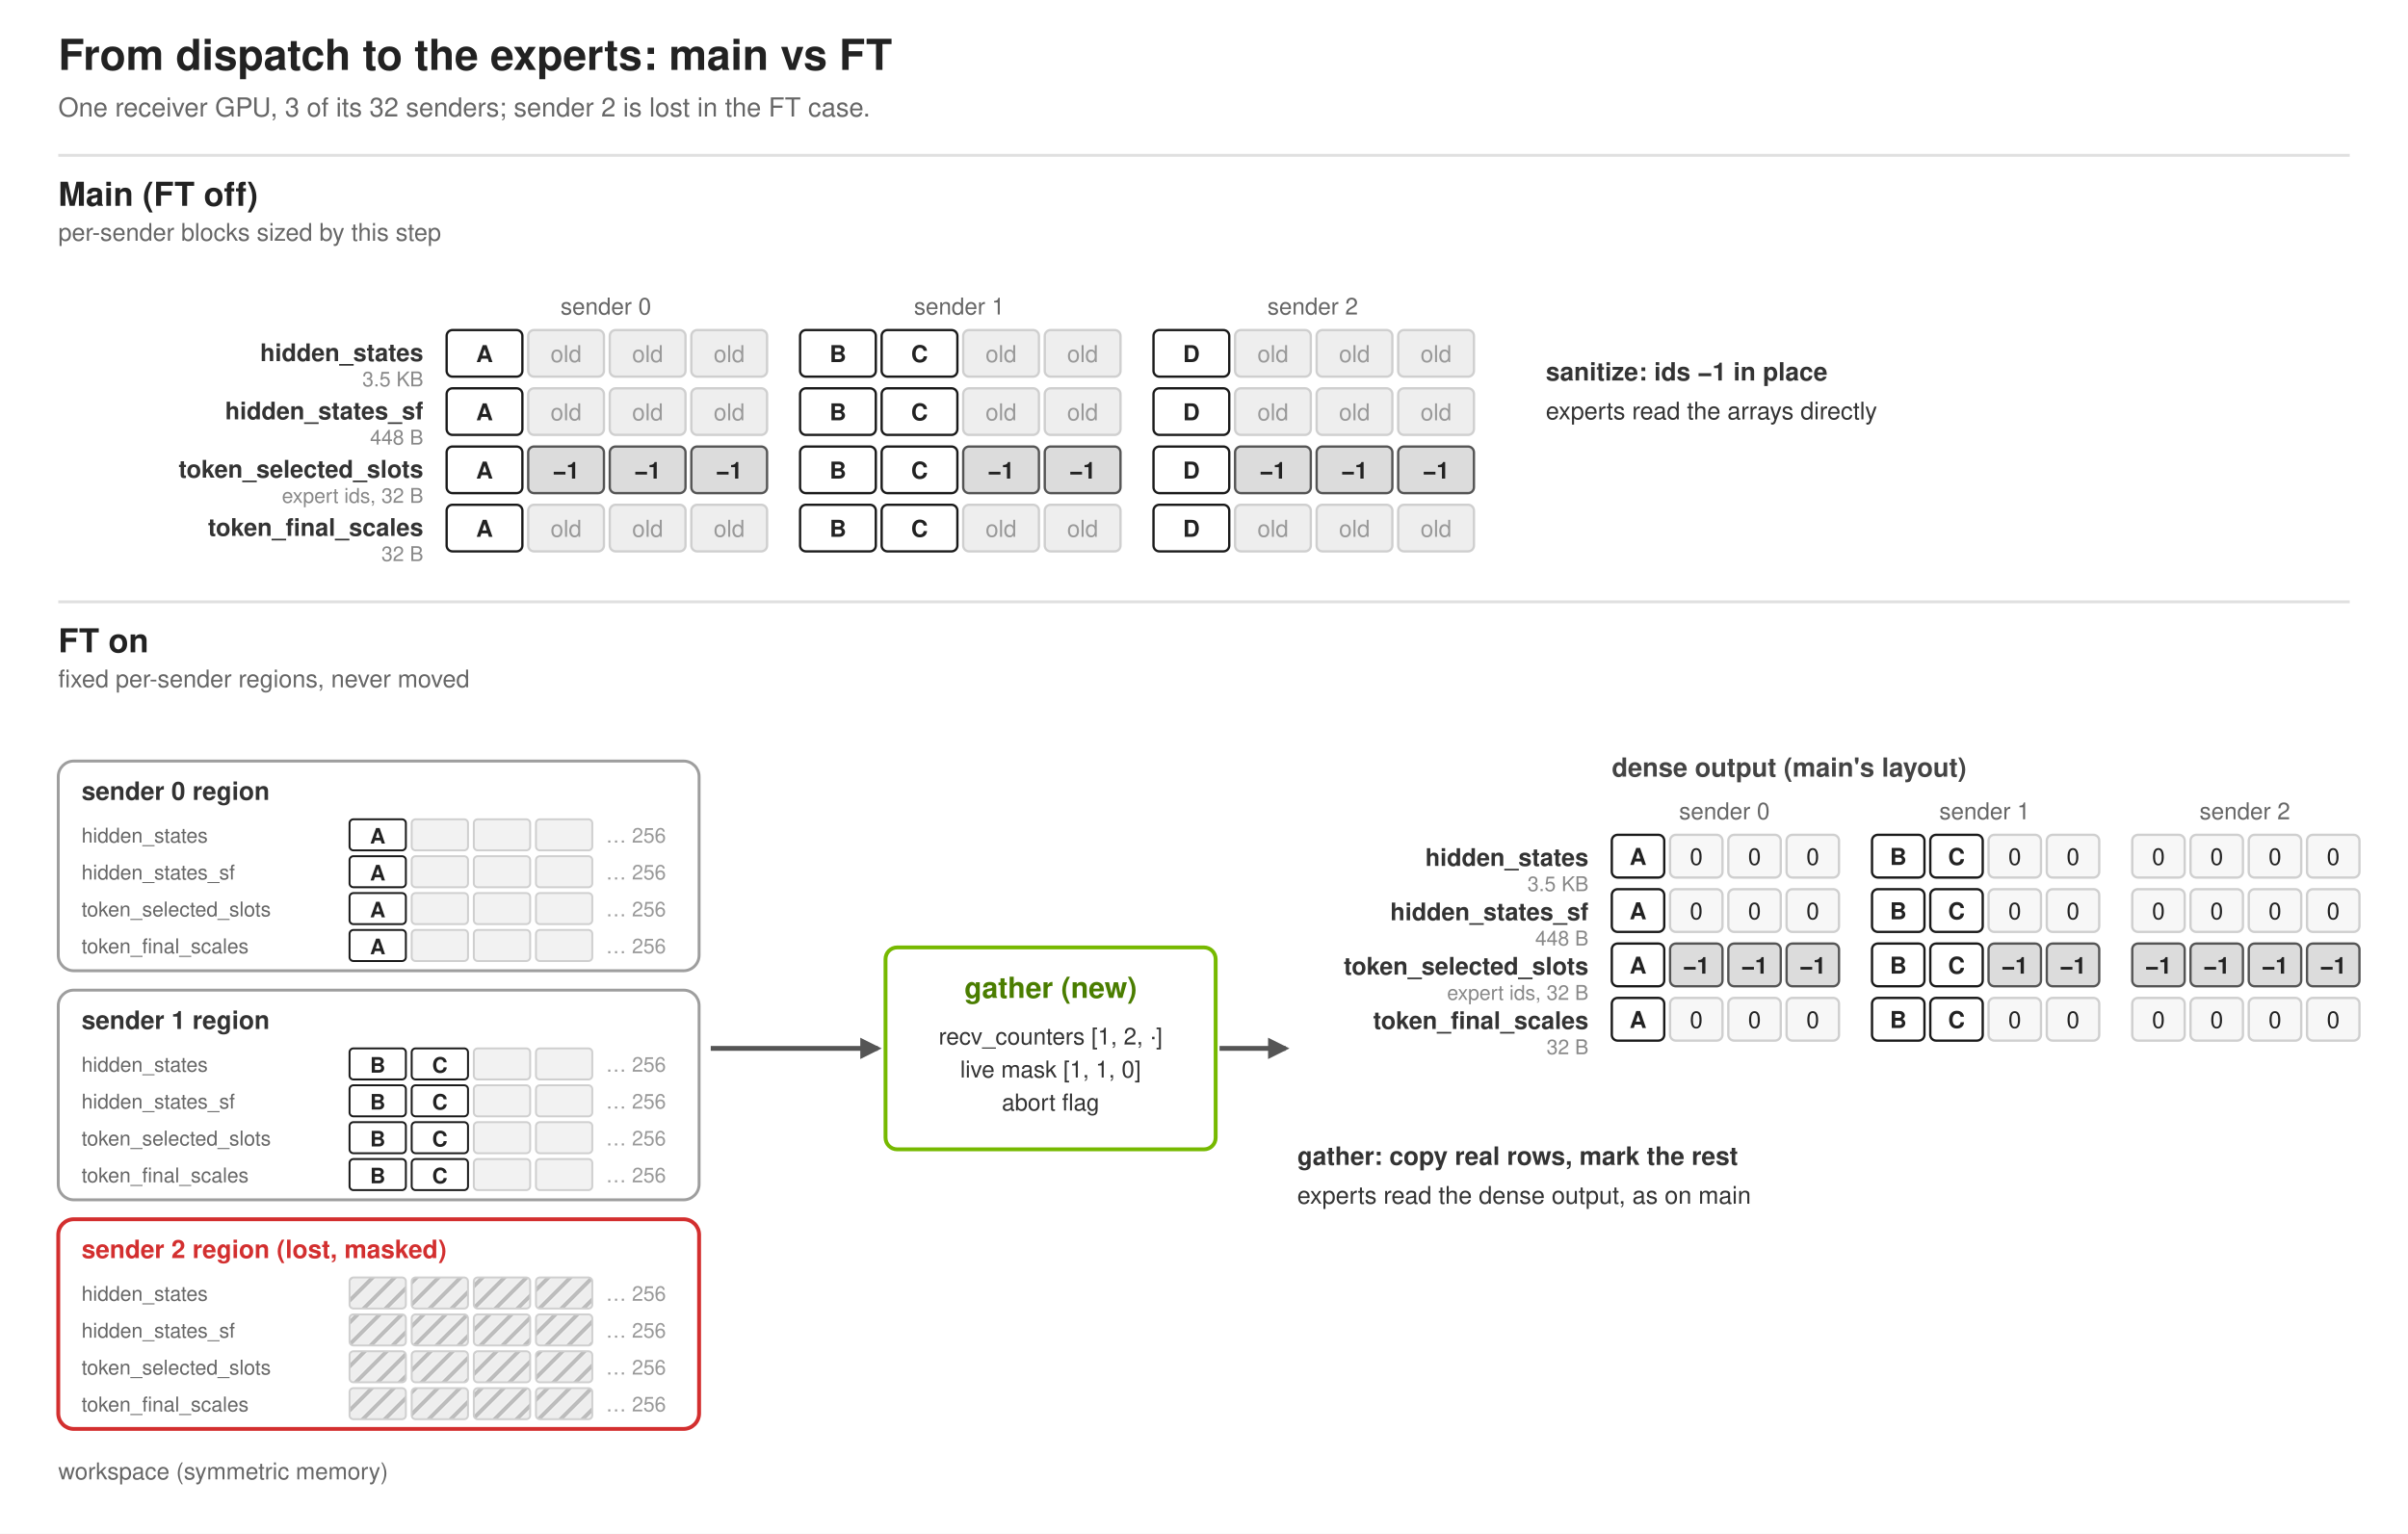
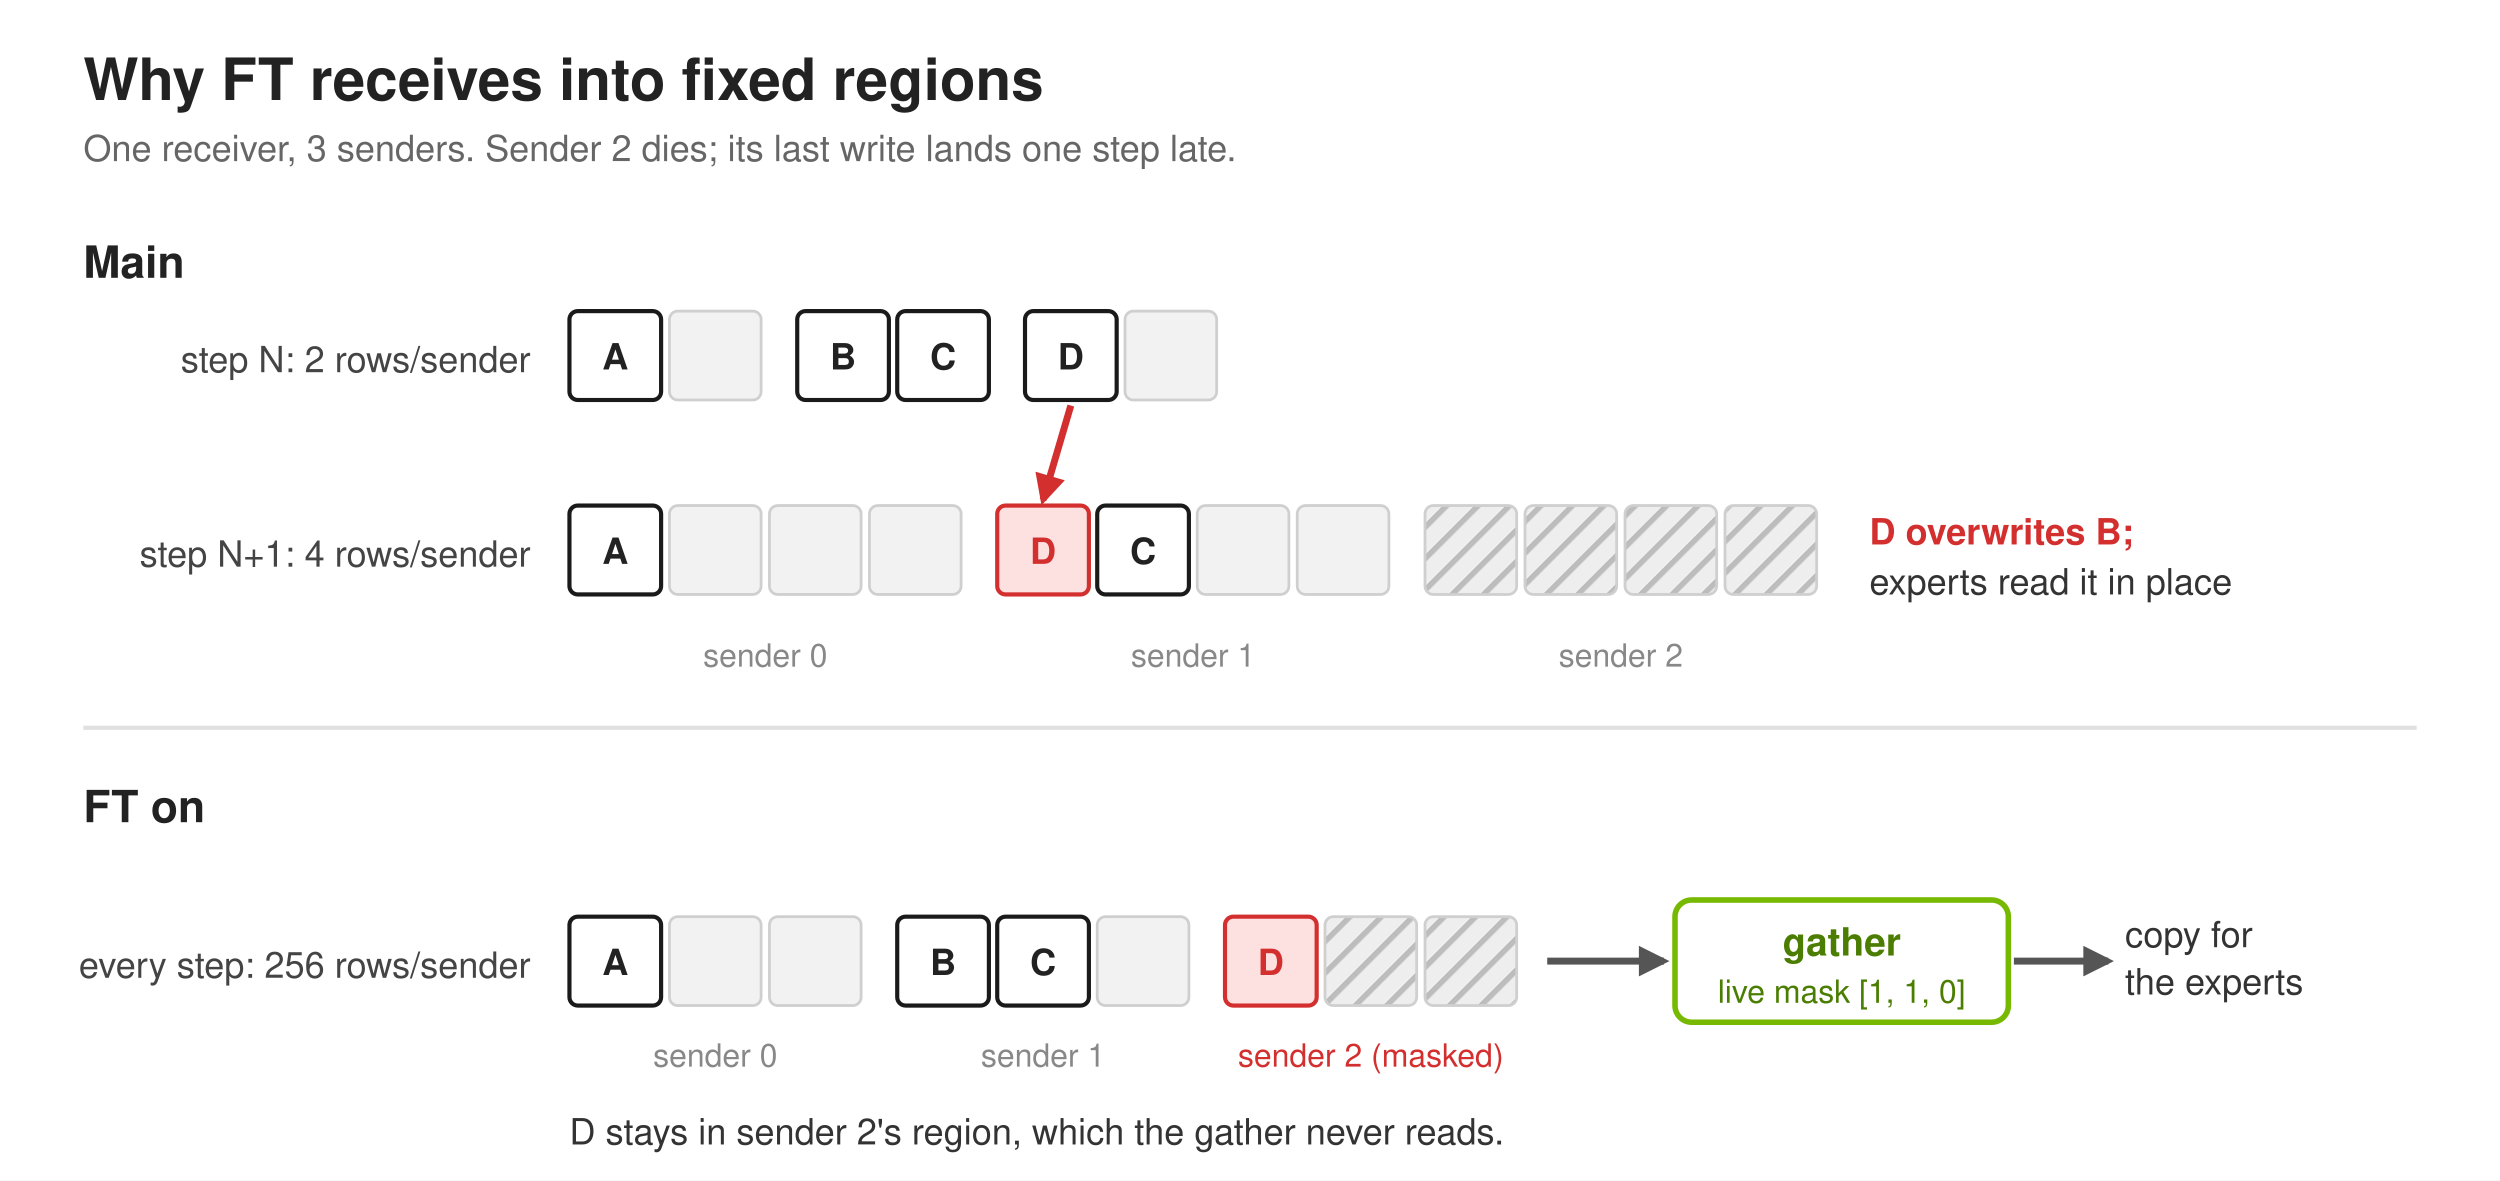
- <svg xmlns="http://www.w3.org/2000/svg" width="1240" height="790" font-family="Helvetica, Arial, sans-serif">
+ <svg xmlns="http://www.w3.org/2000/svg" width="900" height="425" font-family="Helvetica, Arial, sans-serif">
  <rect width="100%" height="100%" fill="white" />
  <defs>
    <marker id="blue" markerWidth="11" markerHeight="11" refX="9" refY="5.5" orient="auto-start-reverse" markerUnits="userSpaceOnUse">
      <path d="M0,0 L11,5.5 L0,11 z" fill="#76b900" />
    </marker>
    <marker id="purple" markerWidth="11" markerHeight="11" refX="9" refY="5.5" orient="auto-start-reverse" markerUnits="userSpaceOnUse">
      <path d="M0,0 L11,5.5 L0,11 z" fill="#1a1a1a" />
    </marker>
    <marker id="orange" markerWidth="11" markerHeight="11" refX="9" refY="5.5" orient="auto-start-reverse" markerUnits="userSpaceOnUse">
      <path d="M0,0 L11,5.5 L0,11 z" fill="#1a1a1a" />
    </marker>
    <marker id="red" markerWidth="11" markerHeight="11" refX="9" refY="5.5" orient="auto-start-reverse" markerUnits="userSpaceOnUse">
      <path d="M0,0 L11,5.5 L0,11 z" fill="#d32f2f" />
    </marker>
    <marker id="gray" markerWidth="11" markerHeight="11" refX="9" refY="5.5" orient="auto-start-reverse" markerUnits="userSpaceOnUse">
      <path d="M0,0 L11,5.5 L0,11 z" fill="#555" />
    </marker>
    <marker id="green" markerWidth="11" markerHeight="11" refX="9" refY="5.5" orient="auto-start-reverse" markerUnits="userSpaceOnUse">
      <path d="M0,0 L11,5.5 L0,11 z" fill="#757575" />
    </marker>
    <pattern id="hatch" width="8" height="8" patternUnits="userSpaceOnUse" patternTransform="rotate(45)">
      <rect width="8" height="8" fill="#eeeeee" />
      <line x1="0" y1="0" x2="0" y2="8" stroke="#bdbdbd" stroke-width="4" />
    </pattern>
  </defs>
-   <text x="30" y="36" font-size="22" fill="#222" text-anchor="start" font-weight="bold">From dispatch to the experts: main vs FT</text>
-   <text x="30" y="60" font-size="13.5" fill="#666" text-anchor="start" font-weight="normal">One receiver GPU, 3 of its 32 senders; sender 2 is lost in the FT case.</text>
-   <line x1="30" y1="80" x2="1210" y2="80" stroke="#e0e0e0" stroke-width="1.5" />
-   <text x="30" y="106" font-size="17" fill="#222" text-anchor="start" font-weight="bold">Main (FT off)</text>
-   <text x="30" y="124" font-size="12.5" fill="#666" text-anchor="start" font-weight="normal">per-sender blocks sized by this step</text>
-   <text x="312" y="162" font-size="12" fill="#666" text-anchor="middle" font-weight="normal">sender 0</text>
-   <text x="494" y="162" font-size="12" fill="#666" text-anchor="middle" font-weight="normal">sender 1</text>
-   <text x="676" y="162" font-size="12" fill="#666" text-anchor="middle" font-weight="normal">sender 2</text>
-   <text x="218" y="186" font-size="12.5" fill="#333" text-anchor="end" font-weight="bold">hidden_states</text>
-   <text x="218" y="199" font-size="10.5" fill="#888" text-anchor="end" font-weight="normal">3.5 KB</text>
-   <rect x="230" y="170" width="39" height="24" rx="3" fill="white" stroke="#1a1a1a" stroke-width="1.2" />
-   <text x="249.5" y="186.5" font-size="12" fill="#222" text-anchor="middle" font-weight="bold">A</text>
-   <rect x="272" y="170" width="39" height="24" rx="3" fill="#eeeeee" stroke="#cfcfcf" stroke-width="1.2" />
-   <text x="291.5" y="186.5" font-size="12" fill="#999" text-anchor="middle" font-weight="normal">old</text>
-   <rect x="314" y="170" width="39" height="24" rx="3" fill="#eeeeee" stroke="#cfcfcf" stroke-width="1.2" />
-   <text x="333.5" y="186.5" font-size="12" fill="#999" text-anchor="middle" font-weight="normal">old</text>
-   <rect x="356" y="170" width="39" height="24" rx="3" fill="#eeeeee" stroke="#cfcfcf" stroke-width="1.2" />
-   <text x="375.5" y="186.5" font-size="12" fill="#999" text-anchor="middle" font-weight="normal">old</text>
-   <rect x="412" y="170" width="39" height="24" rx="3" fill="white" stroke="#1a1a1a" stroke-width="1.2" />
-   <text x="431.5" y="186.5" font-size="12" fill="#222" text-anchor="middle" font-weight="bold">B</text>
-   <rect x="454" y="170" width="39" height="24" rx="3" fill="white" stroke="#1a1a1a" stroke-width="1.2" />
-   <text x="473.5" y="186.5" font-size="12" fill="#222" text-anchor="middle" font-weight="bold">C</text>
-   <rect x="496" y="170" width="39" height="24" rx="3" fill="#eeeeee" stroke="#cfcfcf" stroke-width="1.2" />
-   <text x="515.5" y="186.5" font-size="12" fill="#999" text-anchor="middle" font-weight="normal">old</text>
-   <rect x="538" y="170" width="39" height="24" rx="3" fill="#eeeeee" stroke="#cfcfcf" stroke-width="1.2" />
-   <text x="557.5" y="186.5" font-size="12" fill="#999" text-anchor="middle" font-weight="normal">old</text>
-   <rect x="594" y="170" width="39" height="24" rx="3" fill="white" stroke="#1a1a1a" stroke-width="1.2" />
-   <text x="613.5" y="186.5" font-size="12" fill="#222" text-anchor="middle" font-weight="bold">D</text>
-   <rect x="636" y="170" width="39" height="24" rx="3" fill="#eeeeee" stroke="#cfcfcf" stroke-width="1.2" />
-   <text x="655.5" y="186.5" font-size="12" fill="#999" text-anchor="middle" font-weight="normal">old</text>
-   <rect x="678" y="170" width="39" height="24" rx="3" fill="#eeeeee" stroke="#cfcfcf" stroke-width="1.2" />
-   <text x="697.5" y="186.5" font-size="12" fill="#999" text-anchor="middle" font-weight="normal">old</text>
-   <rect x="720" y="170" width="39" height="24" rx="3" fill="#eeeeee" stroke="#cfcfcf" stroke-width="1.2" />
-   <text x="739.5" y="186.5" font-size="12" fill="#999" text-anchor="middle" font-weight="normal">old</text>
-   <text x="218" y="216" font-size="12.5" fill="#333" text-anchor="end" font-weight="bold">hidden_states_sf</text>
-   <text x="218" y="229" font-size="10.5" fill="#888" text-anchor="end" font-weight="normal">448 B</text>
-   <rect x="230" y="200" width="39" height="24" rx="3" fill="white" stroke="#1a1a1a" stroke-width="1.2" />
-   <text x="249.5" y="216.5" font-size="12" fill="#222" text-anchor="middle" font-weight="bold">A</text>
-   <rect x="272" y="200" width="39" height="24" rx="3" fill="#eeeeee" stroke="#cfcfcf" stroke-width="1.2" />
-   <text x="291.5" y="216.5" font-size="12" fill="#999" text-anchor="middle" font-weight="normal">old</text>
-   <rect x="314" y="200" width="39" height="24" rx="3" fill="#eeeeee" stroke="#cfcfcf" stroke-width="1.2" />
-   <text x="333.5" y="216.5" font-size="12" fill="#999" text-anchor="middle" font-weight="normal">old</text>
-   <rect x="356" y="200" width="39" height="24" rx="3" fill="#eeeeee" stroke="#cfcfcf" stroke-width="1.2" />
-   <text x="375.5" y="216.5" font-size="12" fill="#999" text-anchor="middle" font-weight="normal">old</text>
-   <rect x="412" y="200" width="39" height="24" rx="3" fill="white" stroke="#1a1a1a" stroke-width="1.2" />
-   <text x="431.5" y="216.5" font-size="12" fill="#222" text-anchor="middle" font-weight="bold">B</text>
-   <rect x="454" y="200" width="39" height="24" rx="3" fill="white" stroke="#1a1a1a" stroke-width="1.2" />
-   <text x="473.5" y="216.5" font-size="12" fill="#222" text-anchor="middle" font-weight="bold">C</text>
-   <rect x="496" y="200" width="39" height="24" rx="3" fill="#eeeeee" stroke="#cfcfcf" stroke-width="1.2" />
-   <text x="515.5" y="216.5" font-size="12" fill="#999" text-anchor="middle" font-weight="normal">old</text>
-   <rect x="538" y="200" width="39" height="24" rx="3" fill="#eeeeee" stroke="#cfcfcf" stroke-width="1.2" />
-   <text x="557.5" y="216.5" font-size="12" fill="#999" text-anchor="middle" font-weight="normal">old</text>
-   <rect x="594" y="200" width="39" height="24" rx="3" fill="white" stroke="#1a1a1a" stroke-width="1.2" />
-   <text x="613.5" y="216.5" font-size="12" fill="#222" text-anchor="middle" font-weight="bold">D</text>
-   <rect x="636" y="200" width="39" height="24" rx="3" fill="#eeeeee" stroke="#cfcfcf" stroke-width="1.2" />
-   <text x="655.5" y="216.5" font-size="12" fill="#999" text-anchor="middle" font-weight="normal">old</text>
-   <rect x="678" y="200" width="39" height="24" rx="3" fill="#eeeeee" stroke="#cfcfcf" stroke-width="1.2" />
-   <text x="697.5" y="216.5" font-size="12" fill="#999" text-anchor="middle" font-weight="normal">old</text>
-   <rect x="720" y="200" width="39" height="24" rx="3" fill="#eeeeee" stroke="#cfcfcf" stroke-width="1.2" />
-   <text x="739.5" y="216.5" font-size="12" fill="#999" text-anchor="middle" font-weight="normal">old</text>
-   <text x="218" y="246" font-size="12.5" fill="#333" text-anchor="end" font-weight="bold">token_selected_slots</text>
-   <text x="218" y="259" font-size="10.5" fill="#888" text-anchor="end" font-weight="normal">expert ids, 32 B</text>
-   <rect x="230" y="230" width="39" height="24" rx="3" fill="white" stroke="#1a1a1a" stroke-width="1.2" />
-   <text x="249.5" y="246.5" font-size="12" fill="#222" text-anchor="middle" font-weight="bold">A</text>
-   <rect x="272" y="230" width="39" height="24" rx="3" fill="#dcdcdc" stroke="#555" stroke-width="1.2" />
-   <text x="291.5" y="246.5" font-size="12" fill="#222" text-anchor="middle" font-weight="bold">−1</text>
-   <rect x="314" y="230" width="39" height="24" rx="3" fill="#dcdcdc" stroke="#555" stroke-width="1.2" />
-   <text x="333.5" y="246.5" font-size="12" fill="#222" text-anchor="middle" font-weight="bold">−1</text>
-   <rect x="356" y="230" width="39" height="24" rx="3" fill="#dcdcdc" stroke="#555" stroke-width="1.2" />
-   <text x="375.5" y="246.5" font-size="12" fill="#222" text-anchor="middle" font-weight="bold">−1</text>
-   <rect x="412" y="230" width="39" height="24" rx="3" fill="white" stroke="#1a1a1a" stroke-width="1.2" />
-   <text x="431.5" y="246.5" font-size="12" fill="#222" text-anchor="middle" font-weight="bold">B</text>
-   <rect x="454" y="230" width="39" height="24" rx="3" fill="white" stroke="#1a1a1a" stroke-width="1.2" />
-   <text x="473.5" y="246.5" font-size="12" fill="#222" text-anchor="middle" font-weight="bold">C</text>
-   <rect x="496" y="230" width="39" height="24" rx="3" fill="#dcdcdc" stroke="#555" stroke-width="1.2" />
-   <text x="515.5" y="246.5" font-size="12" fill="#222" text-anchor="middle" font-weight="bold">−1</text>
-   <rect x="538" y="230" width="39" height="24" rx="3" fill="#dcdcdc" stroke="#555" stroke-width="1.2" />
-   <text x="557.5" y="246.5" font-size="12" fill="#222" text-anchor="middle" font-weight="bold">−1</text>
-   <rect x="594" y="230" width="39" height="24" rx="3" fill="white" stroke="#1a1a1a" stroke-width="1.2" />
-   <text x="613.5" y="246.5" font-size="12" fill="#222" text-anchor="middle" font-weight="bold">D</text>
-   <rect x="636" y="230" width="39" height="24" rx="3" fill="#dcdcdc" stroke="#555" stroke-width="1.2" />
-   <text x="655.5" y="246.5" font-size="12" fill="#222" text-anchor="middle" font-weight="bold">−1</text>
-   <rect x="678" y="230" width="39" height="24" rx="3" fill="#dcdcdc" stroke="#555" stroke-width="1.2" />
-   <text x="697.5" y="246.5" font-size="12" fill="#222" text-anchor="middle" font-weight="bold">−1</text>
-   <rect x="720" y="230" width="39" height="24" rx="3" fill="#dcdcdc" stroke="#555" stroke-width="1.2" />
-   <text x="739.5" y="246.5" font-size="12" fill="#222" text-anchor="middle" font-weight="bold">−1</text>
-   <text x="218" y="276" font-size="12.5" fill="#333" text-anchor="end" font-weight="bold">token_final_scales</text>
-   <text x="218" y="289" font-size="10.5" fill="#888" text-anchor="end" font-weight="normal">32 B</text>
-   <rect x="230" y="260" width="39" height="24" rx="3" fill="white" stroke="#1a1a1a" stroke-width="1.2" />
-   <text x="249.5" y="276.5" font-size="12" fill="#222" text-anchor="middle" font-weight="bold">A</text>
-   <rect x="272" y="260" width="39" height="24" rx="3" fill="#eeeeee" stroke="#cfcfcf" stroke-width="1.2" />
-   <text x="291.5" y="276.5" font-size="12" fill="#999" text-anchor="middle" font-weight="normal">old</text>
-   <rect x="314" y="260" width="39" height="24" rx="3" fill="#eeeeee" stroke="#cfcfcf" stroke-width="1.2" />
-   <text x="333.5" y="276.5" font-size="12" fill="#999" text-anchor="middle" font-weight="normal">old</text>
-   <rect x="356" y="260" width="39" height="24" rx="3" fill="#eeeeee" stroke="#cfcfcf" stroke-width="1.2" />
-   <text x="375.5" y="276.5" font-size="12" fill="#999" text-anchor="middle" font-weight="normal">old</text>
-   <rect x="412" y="260" width="39" height="24" rx="3" fill="white" stroke="#1a1a1a" stroke-width="1.2" />
-   <text x="431.5" y="276.5" font-size="12" fill="#222" text-anchor="middle" font-weight="bold">B</text>
-   <rect x="454" y="260" width="39" height="24" rx="3" fill="white" stroke="#1a1a1a" stroke-width="1.2" />
-   <text x="473.5" y="276.5" font-size="12" fill="#222" text-anchor="middle" font-weight="bold">C</text>
-   <rect x="496" y="260" width="39" height="24" rx="3" fill="#eeeeee" stroke="#cfcfcf" stroke-width="1.2" />
-   <text x="515.5" y="276.5" font-size="12" fill="#999" text-anchor="middle" font-weight="normal">old</text>
-   <rect x="538" y="260" width="39" height="24" rx="3" fill="#eeeeee" stroke="#cfcfcf" stroke-width="1.2" />
-   <text x="557.5" y="276.5" font-size="12" fill="#999" text-anchor="middle" font-weight="normal">old</text>
-   <rect x="594" y="260" width="39" height="24" rx="3" fill="white" stroke="#1a1a1a" stroke-width="1.2" />
-   <text x="613.5" y="276.5" font-size="12" fill="#222" text-anchor="middle" font-weight="bold">D</text>
-   <rect x="636" y="260" width="39" height="24" rx="3" fill="#eeeeee" stroke="#cfcfcf" stroke-width="1.2" />
-   <text x="655.5" y="276.5" font-size="12" fill="#999" text-anchor="middle" font-weight="normal">old</text>
-   <rect x="678" y="260" width="39" height="24" rx="3" fill="#eeeeee" stroke="#cfcfcf" stroke-width="1.2" />
-   <text x="697.5" y="276.5" font-size="12" fill="#999" text-anchor="middle" font-weight="normal">old</text>
-   <rect x="720" y="260" width="39" height="24" rx="3" fill="#eeeeee" stroke="#cfcfcf" stroke-width="1.2" />
-   <text x="739.5" y="276.5" font-size="12" fill="#999" text-anchor="middle" font-weight="normal">old</text>
-   <text x="796" y="196" font-size="13" fill="#333" text-anchor="start" font-weight="bold">sanitize: ids −1 in place</text>
-   <text x="796" y="216" font-size="12.5" fill="#333" text-anchor="start" font-weight="normal">experts read the arrays directly</text>
-   <line x1="30" y1="310" x2="1210" y2="310" stroke="#e0e0e0" stroke-width="1.5" />
-   <text x="30" y="336" font-size="17" fill="#222" text-anchor="start" font-weight="bold">FT on</text>
-   <text x="30" y="354" font-size="12.5" fill="#666" text-anchor="start" font-weight="normal">fixed per-sender regions, never moved</text>
-   <rect x="30" y="392" width="330" height="108" rx="8" fill="white" stroke="#9e9e9e" stroke-width="1.5" />
-   <text x="42" y="412" font-size="13" fill="#333" text-anchor="start" font-weight="bold">sender 0 region</text>
-   <text x="42" y="434" font-size="10.5" fill="#666" text-anchor="start" font-weight="normal">hidden_states</text>
-   <rect x="180" y="422" width="29" height="16" rx="2" fill="white" stroke="#1a1a1a" stroke-width="1" />
-   <text x="194.5" y="434.5" font-size="11" fill="#222" text-anchor="middle" font-weight="bold">A</text>
-   <rect x="212" y="422" width="29" height="16" rx="2" fill="#f2f2f2" stroke="#cfcfcf" stroke-width="1" />
-   <rect x="244" y="422" width="29" height="16" rx="2" fill="#f2f2f2" stroke="#cfcfcf" stroke-width="1" />
-   <rect x="276" y="422" width="29" height="16" rx="2" fill="#f2f2f2" stroke="#cfcfcf" stroke-width="1" />
-   <text x="312" y="434" font-size="10.5" fill="#999" text-anchor="start" font-weight="normal">… 256</text>
-   <text x="42" y="453" font-size="10.5" fill="#666" text-anchor="start" font-weight="normal">hidden_states_sf</text>
-   <rect x="180" y="441" width="29" height="16" rx="2" fill="white" stroke="#1a1a1a" stroke-width="1" />
-   <text x="194.5" y="453.5" font-size="11" fill="#222" text-anchor="middle" font-weight="bold">A</text>
-   <rect x="212" y="441" width="29" height="16" rx="2" fill="#f2f2f2" stroke="#cfcfcf" stroke-width="1" />
-   <rect x="244" y="441" width="29" height="16" rx="2" fill="#f2f2f2" stroke="#cfcfcf" stroke-width="1" />
-   <rect x="276" y="441" width="29" height="16" rx="2" fill="#f2f2f2" stroke="#cfcfcf" stroke-width="1" />
-   <text x="312" y="453" font-size="10.5" fill="#999" text-anchor="start" font-weight="normal">… 256</text>
-   <text x="42" y="472" font-size="10.5" fill="#666" text-anchor="start" font-weight="normal">token_selected_slots</text>
-   <rect x="180" y="460" width="29" height="16" rx="2" fill="white" stroke="#1a1a1a" stroke-width="1" />
-   <text x="194.5" y="472.5" font-size="11" fill="#222" text-anchor="middle" font-weight="bold">A</text>
-   <rect x="212" y="460" width="29" height="16" rx="2" fill="#f2f2f2" stroke="#cfcfcf" stroke-width="1" />
-   <rect x="244" y="460" width="29" height="16" rx="2" fill="#f2f2f2" stroke="#cfcfcf" stroke-width="1" />
-   <rect x="276" y="460" width="29" height="16" rx="2" fill="#f2f2f2" stroke="#cfcfcf" stroke-width="1" />
-   <text x="312" y="472" font-size="10.5" fill="#999" text-anchor="start" font-weight="normal">… 256</text>
-   <text x="42" y="491" font-size="10.5" fill="#666" text-anchor="start" font-weight="normal">token_final_scales</text>
-   <rect x="180" y="479" width="29" height="16" rx="2" fill="white" stroke="#1a1a1a" stroke-width="1" />
-   <text x="194.5" y="491.5" font-size="11" fill="#222" text-anchor="middle" font-weight="bold">A</text>
-   <rect x="212" y="479" width="29" height="16" rx="2" fill="#f2f2f2" stroke="#cfcfcf" stroke-width="1" />
-   <rect x="244" y="479" width="29" height="16" rx="2" fill="#f2f2f2" stroke="#cfcfcf" stroke-width="1" />
-   <rect x="276" y="479" width="29" height="16" rx="2" fill="#f2f2f2" stroke="#cfcfcf" stroke-width="1" />
-   <text x="312" y="491" font-size="10.5" fill="#999" text-anchor="start" font-weight="normal">… 256</text>
-   <rect x="30" y="510" width="330" height="108" rx="8" fill="white" stroke="#9e9e9e" stroke-width="1.5" />
-   <text x="42" y="530" font-size="13" fill="#333" text-anchor="start" font-weight="bold">sender 1 region</text>
-   <text x="42" y="552" font-size="10.5" fill="#666" text-anchor="start" font-weight="normal">hidden_states</text>
-   <rect x="180" y="540" width="29" height="16" rx="2" fill="white" stroke="#1a1a1a" stroke-width="1" />
-   <text x="194.5" y="552.5" font-size="11" fill="#222" text-anchor="middle" font-weight="bold">B</text>
-   <rect x="212" y="540" width="29" height="16" rx="2" fill="white" stroke="#1a1a1a" stroke-width="1" />
-   <text x="226.5" y="552.5" font-size="11" fill="#222" text-anchor="middle" font-weight="bold">C</text>
-   <rect x="244" y="540" width="29" height="16" rx="2" fill="#f2f2f2" stroke="#cfcfcf" stroke-width="1" />
-   <rect x="276" y="540" width="29" height="16" rx="2" fill="#f2f2f2" stroke="#cfcfcf" stroke-width="1" />
-   <text x="312" y="552" font-size="10.5" fill="#999" text-anchor="start" font-weight="normal">… 256</text>
-   <text x="42" y="571" font-size="10.5" fill="#666" text-anchor="start" font-weight="normal">hidden_states_sf</text>
-   <rect x="180" y="559" width="29" height="16" rx="2" fill="white" stroke="#1a1a1a" stroke-width="1" />
-   <text x="194.5" y="571.5" font-size="11" fill="#222" text-anchor="middle" font-weight="bold">B</text>
-   <rect x="212" y="559" width="29" height="16" rx="2" fill="white" stroke="#1a1a1a" stroke-width="1" />
-   <text x="226.5" y="571.5" font-size="11" fill="#222" text-anchor="middle" font-weight="bold">C</text>
-   <rect x="244" y="559" width="29" height="16" rx="2" fill="#f2f2f2" stroke="#cfcfcf" stroke-width="1" />
-   <rect x="276" y="559" width="29" height="16" rx="2" fill="#f2f2f2" stroke="#cfcfcf" stroke-width="1" />
-   <text x="312" y="571" font-size="10.5" fill="#999" text-anchor="start" font-weight="normal">… 256</text>
-   <text x="42" y="590" font-size="10.5" fill="#666" text-anchor="start" font-weight="normal">token_selected_slots</text>
-   <rect x="180" y="578" width="29" height="16" rx="2" fill="white" stroke="#1a1a1a" stroke-width="1" />
-   <text x="194.5" y="590.5" font-size="11" fill="#222" text-anchor="middle" font-weight="bold">B</text>
-   <rect x="212" y="578" width="29" height="16" rx="2" fill="white" stroke="#1a1a1a" stroke-width="1" />
-   <text x="226.5" y="590.5" font-size="11" fill="#222" text-anchor="middle" font-weight="bold">C</text>
-   <rect x="244" y="578" width="29" height="16" rx="2" fill="#f2f2f2" stroke="#cfcfcf" stroke-width="1" />
-   <rect x="276" y="578" width="29" height="16" rx="2" fill="#f2f2f2" stroke="#cfcfcf" stroke-width="1" />
-   <text x="312" y="590" font-size="10.5" fill="#999" text-anchor="start" font-weight="normal">… 256</text>
-   <text x="42" y="609" font-size="10.5" fill="#666" text-anchor="start" font-weight="normal">token_final_scales</text>
-   <rect x="180" y="597" width="29" height="16" rx="2" fill="white" stroke="#1a1a1a" stroke-width="1" />
-   <text x="194.5" y="609.5" font-size="11" fill="#222" text-anchor="middle" font-weight="bold">B</text>
-   <rect x="212" y="597" width="29" height="16" rx="2" fill="white" stroke="#1a1a1a" stroke-width="1" />
-   <text x="226.5" y="609.5" font-size="11" fill="#222" text-anchor="middle" font-weight="bold">C</text>
-   <rect x="244" y="597" width="29" height="16" rx="2" fill="#f2f2f2" stroke="#cfcfcf" stroke-width="1" />
-   <rect x="276" y="597" width="29" height="16" rx="2" fill="#f2f2f2" stroke="#cfcfcf" stroke-width="1" />
-   <text x="312" y="609" font-size="10.5" fill="#999" text-anchor="start" font-weight="normal">… 256</text>
-   <rect x="30" y="628" width="330" height="108" rx="8" fill="white" stroke="#d32f2f" stroke-width="2" />
-   <text x="42" y="648" font-size="13" fill="#d32f2f" text-anchor="start" font-weight="bold">sender 2 region (lost, masked)</text>
-   <text x="42" y="670" font-size="10.5" fill="#666" text-anchor="start" font-weight="normal">hidden_states</text>
-   <rect x="180" y="658" width="29" height="16" rx="2" fill="url(#hatch)" stroke="#cfcfcf" stroke-width="1" />
-   <rect x="212" y="658" width="29" height="16" rx="2" fill="url(#hatch)" stroke="#cfcfcf" stroke-width="1" />
-   <rect x="244" y="658" width="29" height="16" rx="2" fill="url(#hatch)" stroke="#cfcfcf" stroke-width="1" />
-   <rect x="276" y="658" width="29" height="16" rx="2" fill="url(#hatch)" stroke="#cfcfcf" stroke-width="1" />
-   <text x="312" y="670" font-size="10.5" fill="#999" text-anchor="start" font-weight="normal">… 256</text>
-   <text x="42" y="689" font-size="10.5" fill="#666" text-anchor="start" font-weight="normal">hidden_states_sf</text>
-   <rect x="180" y="677" width="29" height="16" rx="2" fill="url(#hatch)" stroke="#cfcfcf" stroke-width="1" />
-   <rect x="212" y="677" width="29" height="16" rx="2" fill="url(#hatch)" stroke="#cfcfcf" stroke-width="1" />
-   <rect x="244" y="677" width="29" height="16" rx="2" fill="url(#hatch)" stroke="#cfcfcf" stroke-width="1" />
-   <rect x="276" y="677" width="29" height="16" rx="2" fill="url(#hatch)" stroke="#cfcfcf" stroke-width="1" />
-   <text x="312" y="689" font-size="10.5" fill="#999" text-anchor="start" font-weight="normal">… 256</text>
-   <text x="42" y="708" font-size="10.5" fill="#666" text-anchor="start" font-weight="normal">token_selected_slots</text>
-   <rect x="180" y="696" width="29" height="16" rx="2" fill="url(#hatch)" stroke="#cfcfcf" stroke-width="1" />
-   <rect x="212" y="696" width="29" height="16" rx="2" fill="url(#hatch)" stroke="#cfcfcf" stroke-width="1" />
-   <rect x="244" y="696" width="29" height="16" rx="2" fill="url(#hatch)" stroke="#cfcfcf" stroke-width="1" />
-   <rect x="276" y="696" width="29" height="16" rx="2" fill="url(#hatch)" stroke="#cfcfcf" stroke-width="1" />
-   <text x="312" y="708" font-size="10.5" fill="#999" text-anchor="start" font-weight="normal">… 256</text>
-   <text x="42" y="727" font-size="10.5" fill="#666" text-anchor="start" font-weight="normal">token_final_scales</text>
-   <rect x="180" y="715" width="29" height="16" rx="2" fill="url(#hatch)" stroke="#cfcfcf" stroke-width="1" />
-   <rect x="212" y="715" width="29" height="16" rx="2" fill="url(#hatch)" stroke="#cfcfcf" stroke-width="1" />
-   <rect x="244" y="715" width="29" height="16" rx="2" fill="url(#hatch)" stroke="#cfcfcf" stroke-width="1" />
-   <rect x="276" y="715" width="29" height="16" rx="2" fill="url(#hatch)" stroke="#cfcfcf" stroke-width="1" />
-   <text x="312" y="727" font-size="10.5" fill="#999" text-anchor="start" font-weight="normal">… 256</text>
-   <text x="30" y="762" font-size="12" fill="#666" text-anchor="start" font-weight="normal">workspace (symmetric memory)</text>
-   <line x1="366" y1="540" x2="452" y2="540" stroke="#555" stroke-width="2.5" marker-end="url(#gray)" />
-   <rect x="456" y="488" width="170" height="104" rx="6" fill="white" stroke="#76b900" stroke-width="2" />
-   <text x="541.0" y="545.0" font-size="14" fill="#4a7d00" text-anchor="middle" font-weight="bold" />
-   <text x="541" y="514" font-size="15" fill="#4a7d00" text-anchor="middle" font-weight="bold">gather (new)</text>
-   <text x="541" y="538" font-size="12" fill="#333" text-anchor="middle" font-weight="normal">recv_counters [1, 2, ·]</text>
-   <text x="541" y="555" font-size="12" fill="#333" text-anchor="middle" font-weight="normal">live mask [1, 1, 0]</text>
-   <text x="541" y="572" font-size="12" fill="#333" text-anchor="middle" font-weight="normal">abort flag</text>
-   <line x1="628" y1="540" x2="662" y2="540" stroke="#555" stroke-width="2.5" marker-end="url(#gray)" />
-   <text x="830" y="400" font-size="13.5" fill="#444" text-anchor="start" font-weight="bold">dense output (main's layout)</text>
-   <text x="888" y="422" font-size="12" fill="#666" text-anchor="middle" font-weight="normal">sender 0</text>
-   <text x="1022" y="422" font-size="12" fill="#666" text-anchor="middle" font-weight="normal">sender 1</text>
-   <text x="1156" y="422" font-size="12" fill="#666" text-anchor="middle" font-weight="normal">sender 2</text>
-   <text x="818" y="446" font-size="12.5" fill="#333" text-anchor="end" font-weight="bold">hidden_states</text>
-   <text x="818" y="459" font-size="10.5" fill="#888" text-anchor="end" font-weight="normal">3.5 KB</text>
-   <rect x="830" y="430" width="27" height="22" rx="3" fill="white" stroke="#1a1a1a" stroke-width="1.2" />
-   <text x="843.5" y="445.5" font-size="12" fill="#222" text-anchor="middle" font-weight="bold">A</text>
-   <rect x="860" y="430" width="27" height="22" rx="3" fill="#f7f7f7" stroke="#cfcfcf" stroke-width="1.2" />
-   <text x="873.5" y="445.5" font-size="12" fill="#222" text-anchor="middle" font-weight="normal">0</text>
-   <rect x="890" y="430" width="27" height="22" rx="3" fill="#f7f7f7" stroke="#cfcfcf" stroke-width="1.2" />
-   <text x="903.5" y="445.5" font-size="12" fill="#222" text-anchor="middle" font-weight="normal">0</text>
-   <rect x="920" y="430" width="27" height="22" rx="3" fill="#f7f7f7" stroke="#cfcfcf" stroke-width="1.2" />
-   <text x="933.5" y="445.5" font-size="12" fill="#222" text-anchor="middle" font-weight="normal">0</text>
-   <rect x="964" y="430" width="27" height="22" rx="3" fill="white" stroke="#1a1a1a" stroke-width="1.2" />
-   <text x="977.5" y="445.5" font-size="12" fill="#222" text-anchor="middle" font-weight="bold">B</text>
-   <rect x="994" y="430" width="27" height="22" rx="3" fill="white" stroke="#1a1a1a" stroke-width="1.2" />
-   <text x="1007.5" y="445.5" font-size="12" fill="#222" text-anchor="middle" font-weight="bold">C</text>
-   <rect x="1024" y="430" width="27" height="22" rx="3" fill="#f7f7f7" stroke="#cfcfcf" stroke-width="1.2" />
-   <text x="1037.5" y="445.5" font-size="12" fill="#222" text-anchor="middle" font-weight="normal">0</text>
-   <rect x="1054" y="430" width="27" height="22" rx="3" fill="#f7f7f7" stroke="#cfcfcf" stroke-width="1.2" />
-   <text x="1067.5" y="445.5" font-size="12" fill="#222" text-anchor="middle" font-weight="normal">0</text>
-   <rect x="1098" y="430" width="27" height="22" rx="3" fill="#f7f7f7" stroke="#cfcfcf" stroke-width="1.2" />
-   <text x="1111.5" y="445.5" font-size="12" fill="#222" text-anchor="middle" font-weight="normal">0</text>
-   <rect x="1128" y="430" width="27" height="22" rx="3" fill="#f7f7f7" stroke="#cfcfcf" stroke-width="1.2" />
-   <text x="1141.5" y="445.5" font-size="12" fill="#222" text-anchor="middle" font-weight="normal">0</text>
-   <rect x="1158" y="430" width="27" height="22" rx="3" fill="#f7f7f7" stroke="#cfcfcf" stroke-width="1.2" />
-   <text x="1171.5" y="445.5" font-size="12" fill="#222" text-anchor="middle" font-weight="normal">0</text>
-   <rect x="1188" y="430" width="27" height="22" rx="3" fill="#f7f7f7" stroke="#cfcfcf" stroke-width="1.2" />
-   <text x="1201.5" y="445.5" font-size="12" fill="#222" text-anchor="middle" font-weight="normal">0</text>
-   <text x="818" y="474" font-size="12.5" fill="#333" text-anchor="end" font-weight="bold">hidden_states_sf</text>
-   <text x="818" y="487" font-size="10.5" fill="#888" text-anchor="end" font-weight="normal">448 B</text>
-   <rect x="830" y="458" width="27" height="22" rx="3" fill="white" stroke="#1a1a1a" stroke-width="1.2" />
-   <text x="843.5" y="473.5" font-size="12" fill="#222" text-anchor="middle" font-weight="bold">A</text>
-   <rect x="860" y="458" width="27" height="22" rx="3" fill="#f7f7f7" stroke="#cfcfcf" stroke-width="1.2" />
-   <text x="873.5" y="473.5" font-size="12" fill="#222" text-anchor="middle" font-weight="normal">0</text>
-   <rect x="890" y="458" width="27" height="22" rx="3" fill="#f7f7f7" stroke="#cfcfcf" stroke-width="1.2" />
-   <text x="903.5" y="473.5" font-size="12" fill="#222" text-anchor="middle" font-weight="normal">0</text>
-   <rect x="920" y="458" width="27" height="22" rx="3" fill="#f7f7f7" stroke="#cfcfcf" stroke-width="1.2" />
-   <text x="933.5" y="473.5" font-size="12" fill="#222" text-anchor="middle" font-weight="normal">0</text>
-   <rect x="964" y="458" width="27" height="22" rx="3" fill="white" stroke="#1a1a1a" stroke-width="1.2" />
-   <text x="977.5" y="473.5" font-size="12" fill="#222" text-anchor="middle" font-weight="bold">B</text>
-   <rect x="994" y="458" width="27" height="22" rx="3" fill="white" stroke="#1a1a1a" stroke-width="1.2" />
-   <text x="1007.5" y="473.5" font-size="12" fill="#222" text-anchor="middle" font-weight="bold">C</text>
-   <rect x="1024" y="458" width="27" height="22" rx="3" fill="#f7f7f7" stroke="#cfcfcf" stroke-width="1.2" />
-   <text x="1037.5" y="473.5" font-size="12" fill="#222" text-anchor="middle" font-weight="normal">0</text>
-   <rect x="1054" y="458" width="27" height="22" rx="3" fill="#f7f7f7" stroke="#cfcfcf" stroke-width="1.2" />
-   <text x="1067.5" y="473.5" font-size="12" fill="#222" text-anchor="middle" font-weight="normal">0</text>
-   <rect x="1098" y="458" width="27" height="22" rx="3" fill="#f7f7f7" stroke="#cfcfcf" stroke-width="1.2" />
-   <text x="1111.5" y="473.5" font-size="12" fill="#222" text-anchor="middle" font-weight="normal">0</text>
-   <rect x="1128" y="458" width="27" height="22" rx="3" fill="#f7f7f7" stroke="#cfcfcf" stroke-width="1.2" />
-   <text x="1141.5" y="473.5" font-size="12" fill="#222" text-anchor="middle" font-weight="normal">0</text>
-   <rect x="1158" y="458" width="27" height="22" rx="3" fill="#f7f7f7" stroke="#cfcfcf" stroke-width="1.2" />
-   <text x="1171.5" y="473.5" font-size="12" fill="#222" text-anchor="middle" font-weight="normal">0</text>
-   <rect x="1188" y="458" width="27" height="22" rx="3" fill="#f7f7f7" stroke="#cfcfcf" stroke-width="1.2" />
-   <text x="1201.5" y="473.5" font-size="12" fill="#222" text-anchor="middle" font-weight="normal">0</text>
-   <text x="818" y="502" font-size="12.5" fill="#333" text-anchor="end" font-weight="bold">token_selected_slots</text>
-   <text x="818" y="515" font-size="10.5" fill="#888" text-anchor="end" font-weight="normal">expert ids, 32 B</text>
-   <rect x="830" y="486" width="27" height="22" rx="3" fill="white" stroke="#1a1a1a" stroke-width="1.2" />
-   <text x="843.5" y="501.5" font-size="12" fill="#222" text-anchor="middle" font-weight="bold">A</text>
-   <rect x="860" y="486" width="27" height="22" rx="3" fill="#dcdcdc" stroke="#555" stroke-width="1.2" />
-   <text x="873.5" y="501.5" font-size="12" fill="#222" text-anchor="middle" font-weight="bold">−1</text>
-   <rect x="890" y="486" width="27" height="22" rx="3" fill="#dcdcdc" stroke="#555" stroke-width="1.2" />
-   <text x="903.5" y="501.5" font-size="12" fill="#222" text-anchor="middle" font-weight="bold">−1</text>
-   <rect x="920" y="486" width="27" height="22" rx="3" fill="#dcdcdc" stroke="#555" stroke-width="1.2" />
-   <text x="933.5" y="501.5" font-size="12" fill="#222" text-anchor="middle" font-weight="bold">−1</text>
-   <rect x="964" y="486" width="27" height="22" rx="3" fill="white" stroke="#1a1a1a" stroke-width="1.2" />
-   <text x="977.5" y="501.5" font-size="12" fill="#222" text-anchor="middle" font-weight="bold">B</text>
-   <rect x="994" y="486" width="27" height="22" rx="3" fill="white" stroke="#1a1a1a" stroke-width="1.2" />
-   <text x="1007.5" y="501.5" font-size="12" fill="#222" text-anchor="middle" font-weight="bold">C</text>
-   <rect x="1024" y="486" width="27" height="22" rx="3" fill="#dcdcdc" stroke="#555" stroke-width="1.2" />
-   <text x="1037.5" y="501.5" font-size="12" fill="#222" text-anchor="middle" font-weight="bold">−1</text>
-   <rect x="1054" y="486" width="27" height="22" rx="3" fill="#dcdcdc" stroke="#555" stroke-width="1.2" />
-   <text x="1067.5" y="501.5" font-size="12" fill="#222" text-anchor="middle" font-weight="bold">−1</text>
-   <rect x="1098" y="486" width="27" height="22" rx="3" fill="#dcdcdc" stroke="#555" stroke-width="1.2" />
-   <text x="1111.5" y="501.5" font-size="12" fill="#222" text-anchor="middle" font-weight="bold">−1</text>
-   <rect x="1128" y="486" width="27" height="22" rx="3" fill="#dcdcdc" stroke="#555" stroke-width="1.2" />
-   <text x="1141.5" y="501.5" font-size="12" fill="#222" text-anchor="middle" font-weight="bold">−1</text>
-   <rect x="1158" y="486" width="27" height="22" rx="3" fill="#dcdcdc" stroke="#555" stroke-width="1.2" />
-   <text x="1171.5" y="501.5" font-size="12" fill="#222" text-anchor="middle" font-weight="bold">−1</text>
-   <rect x="1188" y="486" width="27" height="22" rx="3" fill="#dcdcdc" stroke="#555" stroke-width="1.2" />
-   <text x="1201.5" y="501.5" font-size="12" fill="#222" text-anchor="middle" font-weight="bold">−1</text>
-   <text x="818" y="530" font-size="12.5" fill="#333" text-anchor="end" font-weight="bold">token_final_scales</text>
-   <text x="818" y="543" font-size="10.5" fill="#888" text-anchor="end" font-weight="normal">32 B</text>
-   <rect x="830" y="514" width="27" height="22" rx="3" fill="white" stroke="#1a1a1a" stroke-width="1.2" />
-   <text x="843.5" y="529.5" font-size="12" fill="#222" text-anchor="middle" font-weight="bold">A</text>
-   <rect x="860" y="514" width="27" height="22" rx="3" fill="#f7f7f7" stroke="#cfcfcf" stroke-width="1.2" />
-   <text x="873.5" y="529.5" font-size="12" fill="#222" text-anchor="middle" font-weight="normal">0</text>
-   <rect x="890" y="514" width="27" height="22" rx="3" fill="#f7f7f7" stroke="#cfcfcf" stroke-width="1.2" />
-   <text x="903.5" y="529.5" font-size="12" fill="#222" text-anchor="middle" font-weight="normal">0</text>
-   <rect x="920" y="514" width="27" height="22" rx="3" fill="#f7f7f7" stroke="#cfcfcf" stroke-width="1.2" />
-   <text x="933.5" y="529.5" font-size="12" fill="#222" text-anchor="middle" font-weight="normal">0</text>
-   <rect x="964" y="514" width="27" height="22" rx="3" fill="white" stroke="#1a1a1a" stroke-width="1.2" />
-   <text x="977.5" y="529.5" font-size="12" fill="#222" text-anchor="middle" font-weight="bold">B</text>
-   <rect x="994" y="514" width="27" height="22" rx="3" fill="white" stroke="#1a1a1a" stroke-width="1.2" />
-   <text x="1007.5" y="529.5" font-size="12" fill="#222" text-anchor="middle" font-weight="bold">C</text>
-   <rect x="1024" y="514" width="27" height="22" rx="3" fill="#f7f7f7" stroke="#cfcfcf" stroke-width="1.2" />
-   <text x="1037.5" y="529.5" font-size="12" fill="#222" text-anchor="middle" font-weight="normal">0</text>
-   <rect x="1054" y="514" width="27" height="22" rx="3" fill="#f7f7f7" stroke="#cfcfcf" stroke-width="1.2" />
-   <text x="1067.5" y="529.5" font-size="12" fill="#222" text-anchor="middle" font-weight="normal">0</text>
-   <rect x="1098" y="514" width="27" height="22" rx="3" fill="#f7f7f7" stroke="#cfcfcf" stroke-width="1.2" />
-   <text x="1111.5" y="529.5" font-size="12" fill="#222" text-anchor="middle" font-weight="normal">0</text>
-   <rect x="1128" y="514" width="27" height="22" rx="3" fill="#f7f7f7" stroke="#cfcfcf" stroke-width="1.2" />
-   <text x="1141.5" y="529.5" font-size="12" fill="#222" text-anchor="middle" font-weight="normal">0</text>
-   <rect x="1158" y="514" width="27" height="22" rx="3" fill="#f7f7f7" stroke="#cfcfcf" stroke-width="1.2" />
-   <text x="1171.5" y="529.5" font-size="12" fill="#222" text-anchor="middle" font-weight="normal">0</text>
-   <rect x="1188" y="514" width="27" height="22" rx="3" fill="#f7f7f7" stroke="#cfcfcf" stroke-width="1.2" />
-   <text x="1201.5" y="529.5" font-size="12" fill="#222" text-anchor="middle" font-weight="normal">0</text>
-   <text x="668" y="600" font-size="13" fill="#333" text-anchor="start" font-weight="bold">gather: copy real rows, mark the rest</text>
-   <text x="668" y="620" font-size="12.5" fill="#333" text-anchor="start" font-weight="normal">experts read the dense output, as on main</text>
+   <text x="30" y="36" font-size="21" fill="#222" text-anchor="start" font-weight="bold">Why FT receives into fixed regions</text>
+   <text x="30" y="58" font-size="13" fill="#666" text-anchor="start" font-weight="normal">One receiver, 3 senders. Sender 2 dies; its last write lands one step late.</text>
+   <text x="30" y="100" font-size="16" fill="#222" text-anchor="start" font-weight="bold">Main</text>
+   <text x="191" y="134" font-size="13" fill="#444" text-anchor="end" font-weight="normal">step N: 2 rows/sender</text>
+   <rect x="205" y="112" width="33" height="32" rx="3" fill="white" stroke="#1a1a1a" stroke-width="1.5" />
+   <text x="221.5" y="133" font-size="13" fill="#222" text-anchor="middle" font-weight="bold">A</text>
+   <rect x="241" y="112" width="33" height="32" rx="3" fill="#f2f2f2" stroke="#cfcfcf" stroke-width="1" />
+   <rect x="287" y="112" width="33" height="32" rx="3" fill="white" stroke="#1a1a1a" stroke-width="1.5" />
+   <text x="303.5" y="133" font-size="13" fill="#222" text-anchor="middle" font-weight="bold">B</text>
+   <rect x="323" y="112" width="33" height="32" rx="3" fill="white" stroke="#1a1a1a" stroke-width="1.5" />
+   <text x="339.5" y="133" font-size="13" fill="#222" text-anchor="middle" font-weight="bold">C</text>
+   <rect x="369" y="112" width="33" height="32" rx="3" fill="white" stroke="#1a1a1a" stroke-width="1.5" />
+   <text x="385.5" y="133" font-size="13" fill="#222" text-anchor="middle" font-weight="bold">D</text>
+   <rect x="405" y="112" width="33" height="32" rx="3" fill="#f2f2f2" stroke="#cfcfcf" stroke-width="1" />
+   <text x="191" y="204" font-size="13" fill="#444" text-anchor="end" font-weight="normal">step N+1: 4 rows/sender</text>
+   <rect x="205" y="182" width="33" height="32" rx="3" fill="white" stroke="#1a1a1a" stroke-width="1.5" />
+   <text x="221.5" y="203" font-size="13" fill="#222" text-anchor="middle" font-weight="bold">A</text>
+   <rect x="241" y="182" width="33" height="32" rx="3" fill="#f2f2f2" stroke="#cfcfcf" stroke-width="1" />
+   <rect x="277" y="182" width="33" height="32" rx="3" fill="#f2f2f2" stroke="#cfcfcf" stroke-width="1" />
+   <rect x="313" y="182" width="33" height="32" rx="3" fill="#f2f2f2" stroke="#cfcfcf" stroke-width="1" />
+   <rect x="359" y="182" width="33" height="32" rx="3" fill="#fde0e0" stroke="#d32f2f" stroke-width="1.5" />
+   <text x="375.5" y="203" font-size="13" fill="#d32f2f" text-anchor="middle" font-weight="bold">D</text>
+   <rect x="395" y="182" width="33" height="32" rx="3" fill="white" stroke="#1a1a1a" stroke-width="1.5" />
+   <text x="411.5" y="203" font-size="13" fill="#222" text-anchor="middle" font-weight="bold">C</text>
+   <rect x="431" y="182" width="33" height="32" rx="3" fill="#f2f2f2" stroke="#cfcfcf" stroke-width="1" />
+   <rect x="467" y="182" width="33" height="32" rx="3" fill="#f2f2f2" stroke="#cfcfcf" stroke-width="1" />
+   <rect x="513" y="182" width="33" height="32" rx="3" fill="url(#hatch)" stroke="#cfcfcf" stroke-width="1" />
+   <rect x="549" y="182" width="33" height="32" rx="3" fill="url(#hatch)" stroke="#cfcfcf" stroke-width="1" />
+   <rect x="585" y="182" width="33" height="32" rx="3" fill="url(#hatch)" stroke="#cfcfcf" stroke-width="1" />
+   <rect x="621" y="182" width="33" height="32" rx="3" fill="url(#hatch)" stroke="#cfcfcf" stroke-width="1" />
+   <line x1="385.5" y1="146" x2="375.5" y2="180" stroke="#d32f2f" stroke-width="2.5" marker-end="url(#red)" />
+   <text x="673" y="196" font-size="13" fill="#d32f2f" text-anchor="start" font-weight="bold">D overwrites B;</text>
+   <text x="673" y="214" font-size="13" fill="#333" text-anchor="start" font-weight="normal">experts read it in place</text>
+   <text x="275.5" y="240" font-size="11.5" fill="#888" text-anchor="middle" font-weight="normal">sender 0</text>
+   <text x="429.5" y="240" font-size="11.5" fill="#888" text-anchor="middle" font-weight="normal">sender 1</text>
+   <text x="583.5" y="240" font-size="11.5" fill="#888" text-anchor="middle" font-weight="normal">sender 2</text>
+   <line x1="30" y1="262" x2="870" y2="262" stroke="#e0e0e0" stroke-width="1.5" />
+   <text x="30" y="296" font-size="16" fill="#222" text-anchor="start" font-weight="bold">FT on</text>
+   <text x="191" y="352" font-size="13" fill="#444" text-anchor="end" font-weight="normal">every step: 256 rows/sender</text>
+   <rect x="205" y="330" width="33" height="32" rx="3" fill="white" stroke="#1a1a1a" stroke-width="1.5" />
+   <text x="221.5" y="351" font-size="13" fill="#222" text-anchor="middle" font-weight="bold">A</text>
+   <rect x="241" y="330" width="33" height="32" rx="3" fill="#f2f2f2" stroke="#cfcfcf" stroke-width="1" />
+   <rect x="277" y="330" width="33" height="32" rx="3" fill="#f2f2f2" stroke="#cfcfcf" stroke-width="1" />
+   <rect x="323" y="330" width="33" height="32" rx="3" fill="white" stroke="#1a1a1a" stroke-width="1.5" />
+   <text x="339.5" y="351" font-size="13" fill="#222" text-anchor="middle" font-weight="bold">B</text>
+   <rect x="359" y="330" width="33" height="32" rx="3" fill="white" stroke="#1a1a1a" stroke-width="1.5" />
+   <text x="375.5" y="351" font-size="13" fill="#222" text-anchor="middle" font-weight="bold">C</text>
+   <rect x="395" y="330" width="33" height="32" rx="3" fill="#f2f2f2" stroke="#cfcfcf" stroke-width="1" />
+   <rect x="441" y="330" width="33" height="32" rx="3" fill="#fde0e0" stroke="#d32f2f" stroke-width="1.5" />
+   <text x="457.5" y="351" font-size="13" fill="#d32f2f" text-anchor="middle" font-weight="bold">D</text>
+   <rect x="477" y="330" width="33" height="32" rx="3" fill="url(#hatch)" stroke="#cfcfcf" stroke-width="1" />
+   <rect x="513" y="330" width="33" height="32" rx="3" fill="url(#hatch)" stroke="#cfcfcf" stroke-width="1" />
+   <text x="257.5" y="384" font-size="11.5" fill="#888" text-anchor="middle" font-weight="normal">sender 0</text>
+   <text x="375.5" y="384" font-size="11.5" fill="#888" text-anchor="middle" font-weight="normal">sender 1</text>
+   <text x="493.5" y="384" font-size="11.5" fill="#d32f2f" text-anchor="middle" font-weight="normal">sender 2 (masked)</text>
+   <line x1="557" y1="346" x2="599" y2="346" stroke="#555" stroke-width="2.5" marker-end="url(#gray)" />
+   <rect x="603" y="324" width="120" height="44" rx="6" fill="white" stroke="#76b900" stroke-width="2" />
+   <text x="663.0" y="344.0" font-size="14" fill="#4a7d00" text-anchor="middle" font-weight="bold">gather</text>
+   <text x="663.0" y="361.0" font-size="11.5" fill="#4a7d00" text-anchor="middle" font-weight="normal">live mask [1, 1, 0]</text>
+   <line x1="725" y1="346" x2="759" y2="346" stroke="#555" stroke-width="2.5" marker-end="url(#gray)" />
+   <text x="765" y="341" font-size="13" fill="#333" text-anchor="start" font-weight="normal">copy for</text>
+   <text x="765" y="358" font-size="13" fill="#333" text-anchor="start" font-weight="normal">the experts</text>
+   <text x="205" y="412" font-size="13" fill="#333" text-anchor="start" font-weight="normal">D stays in sender 2's region, which the gather never reads.</text>
</svg>
